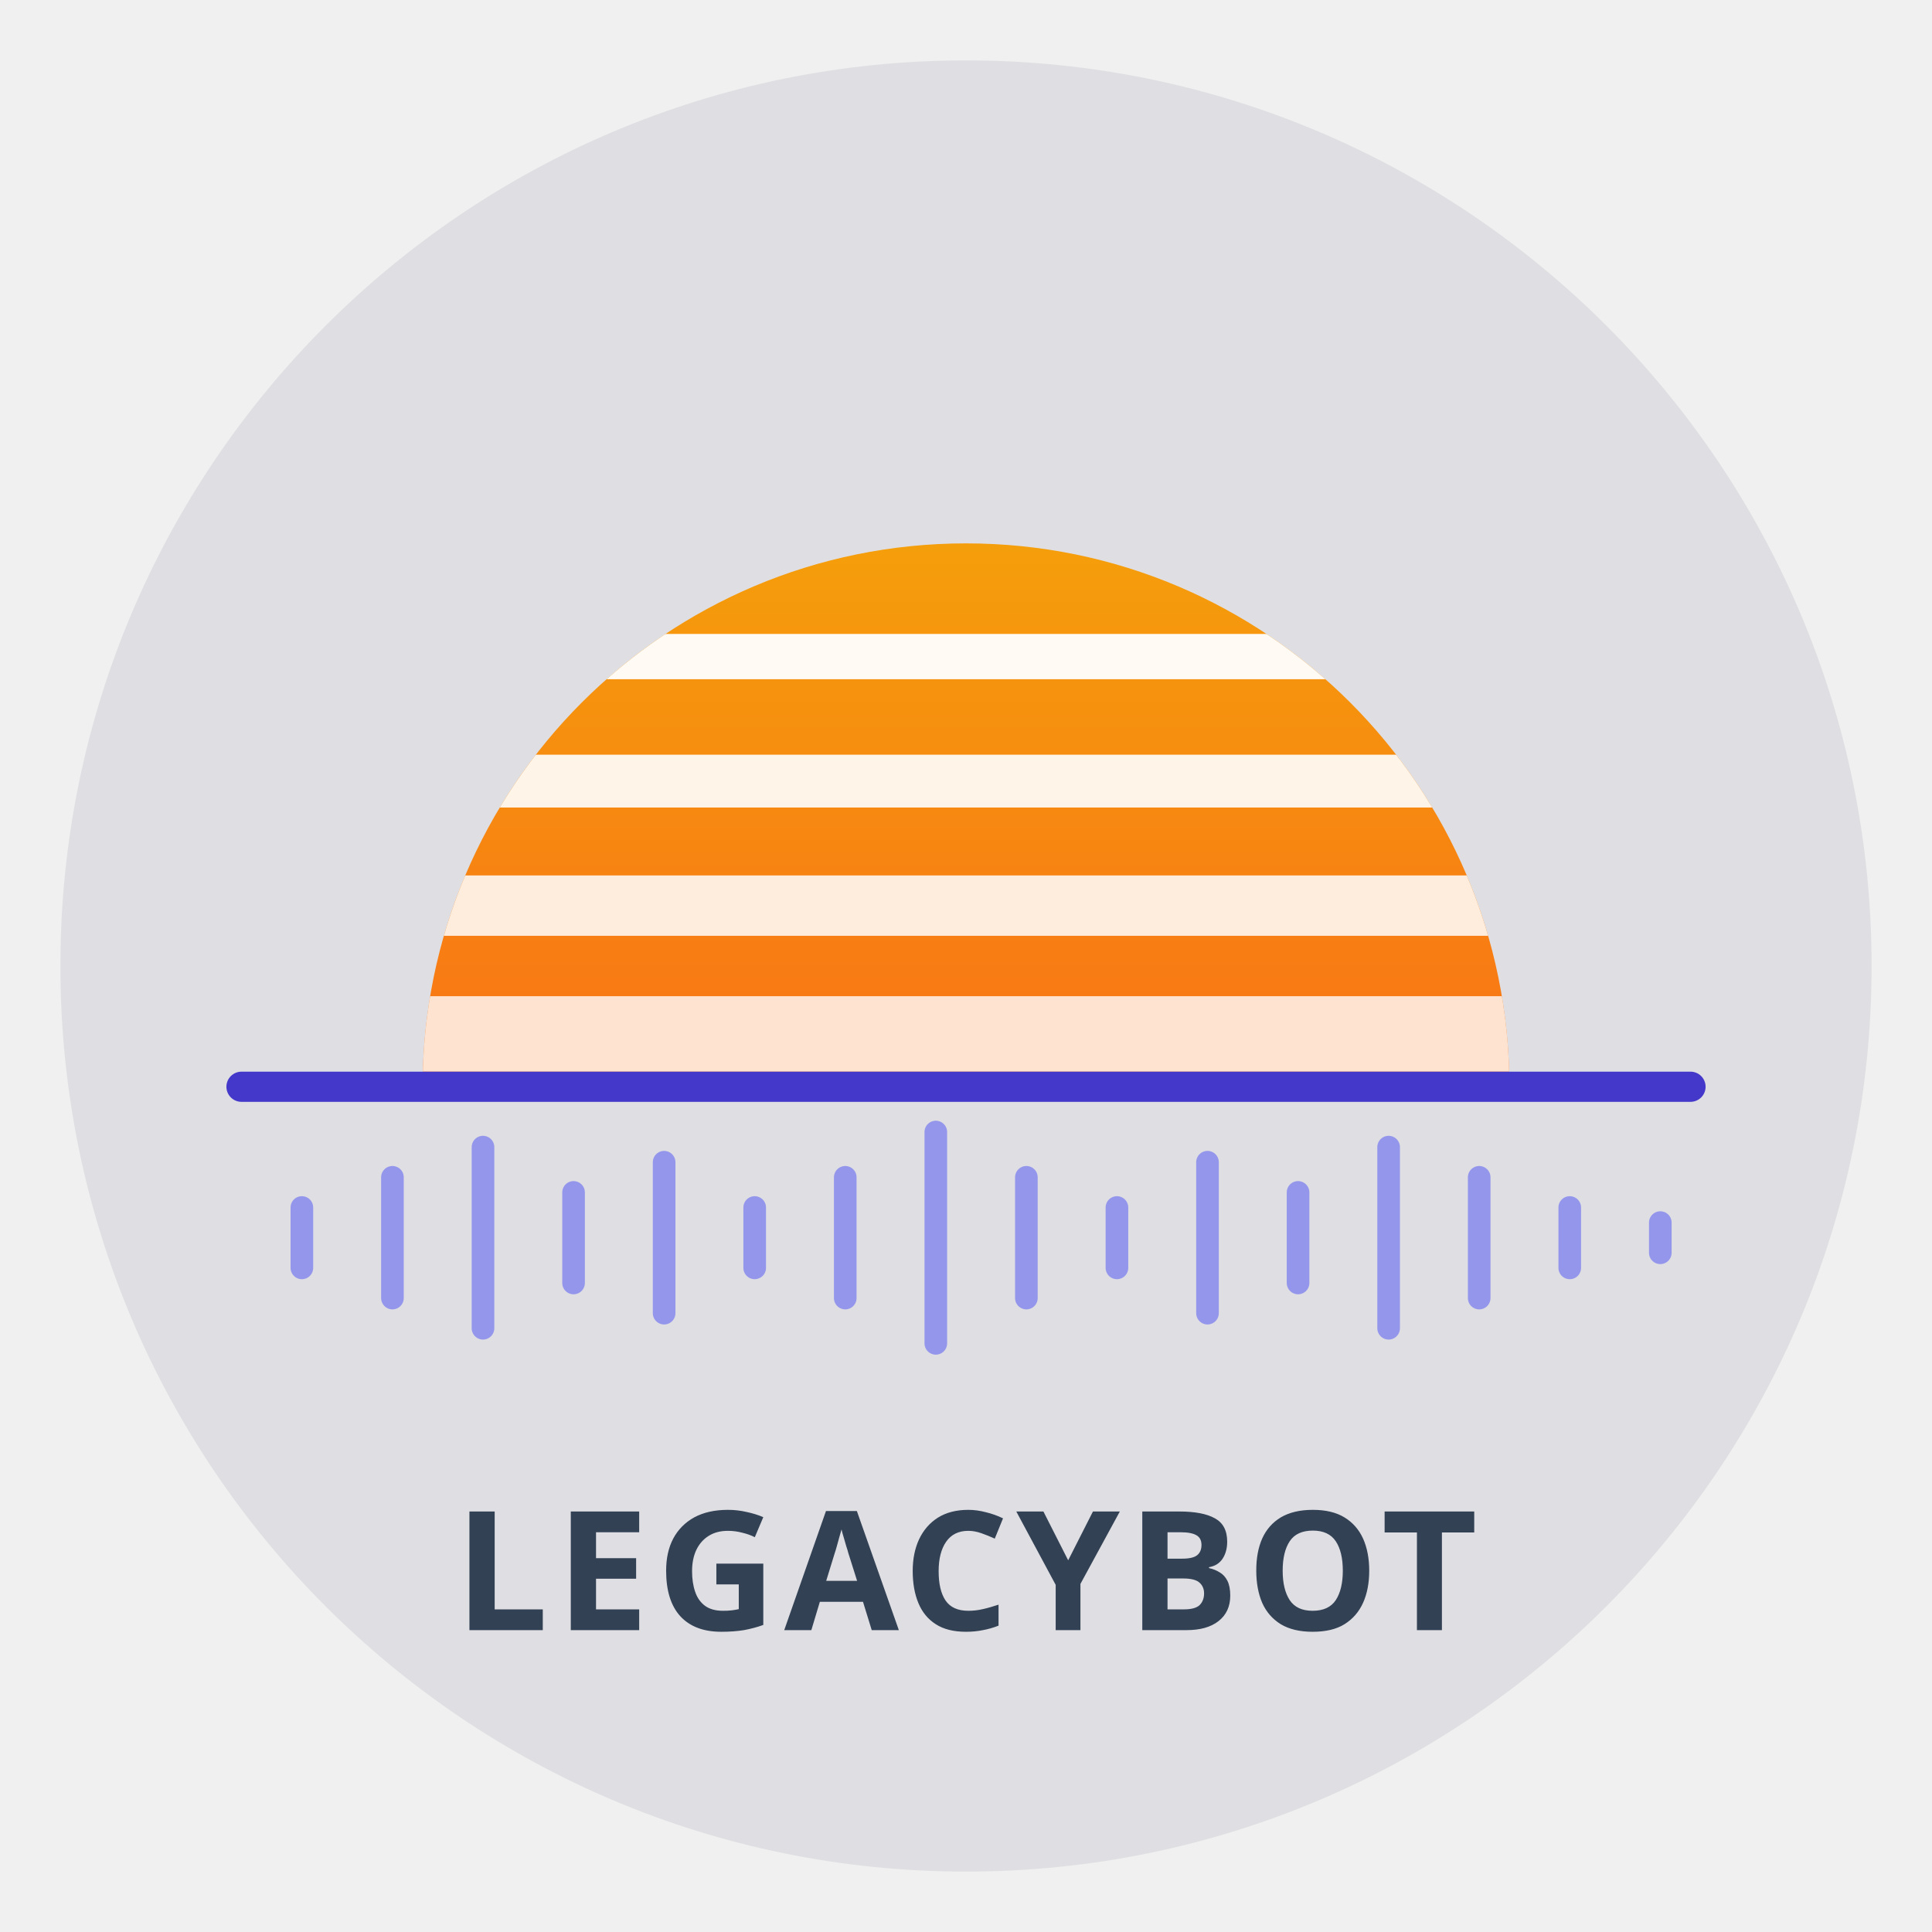
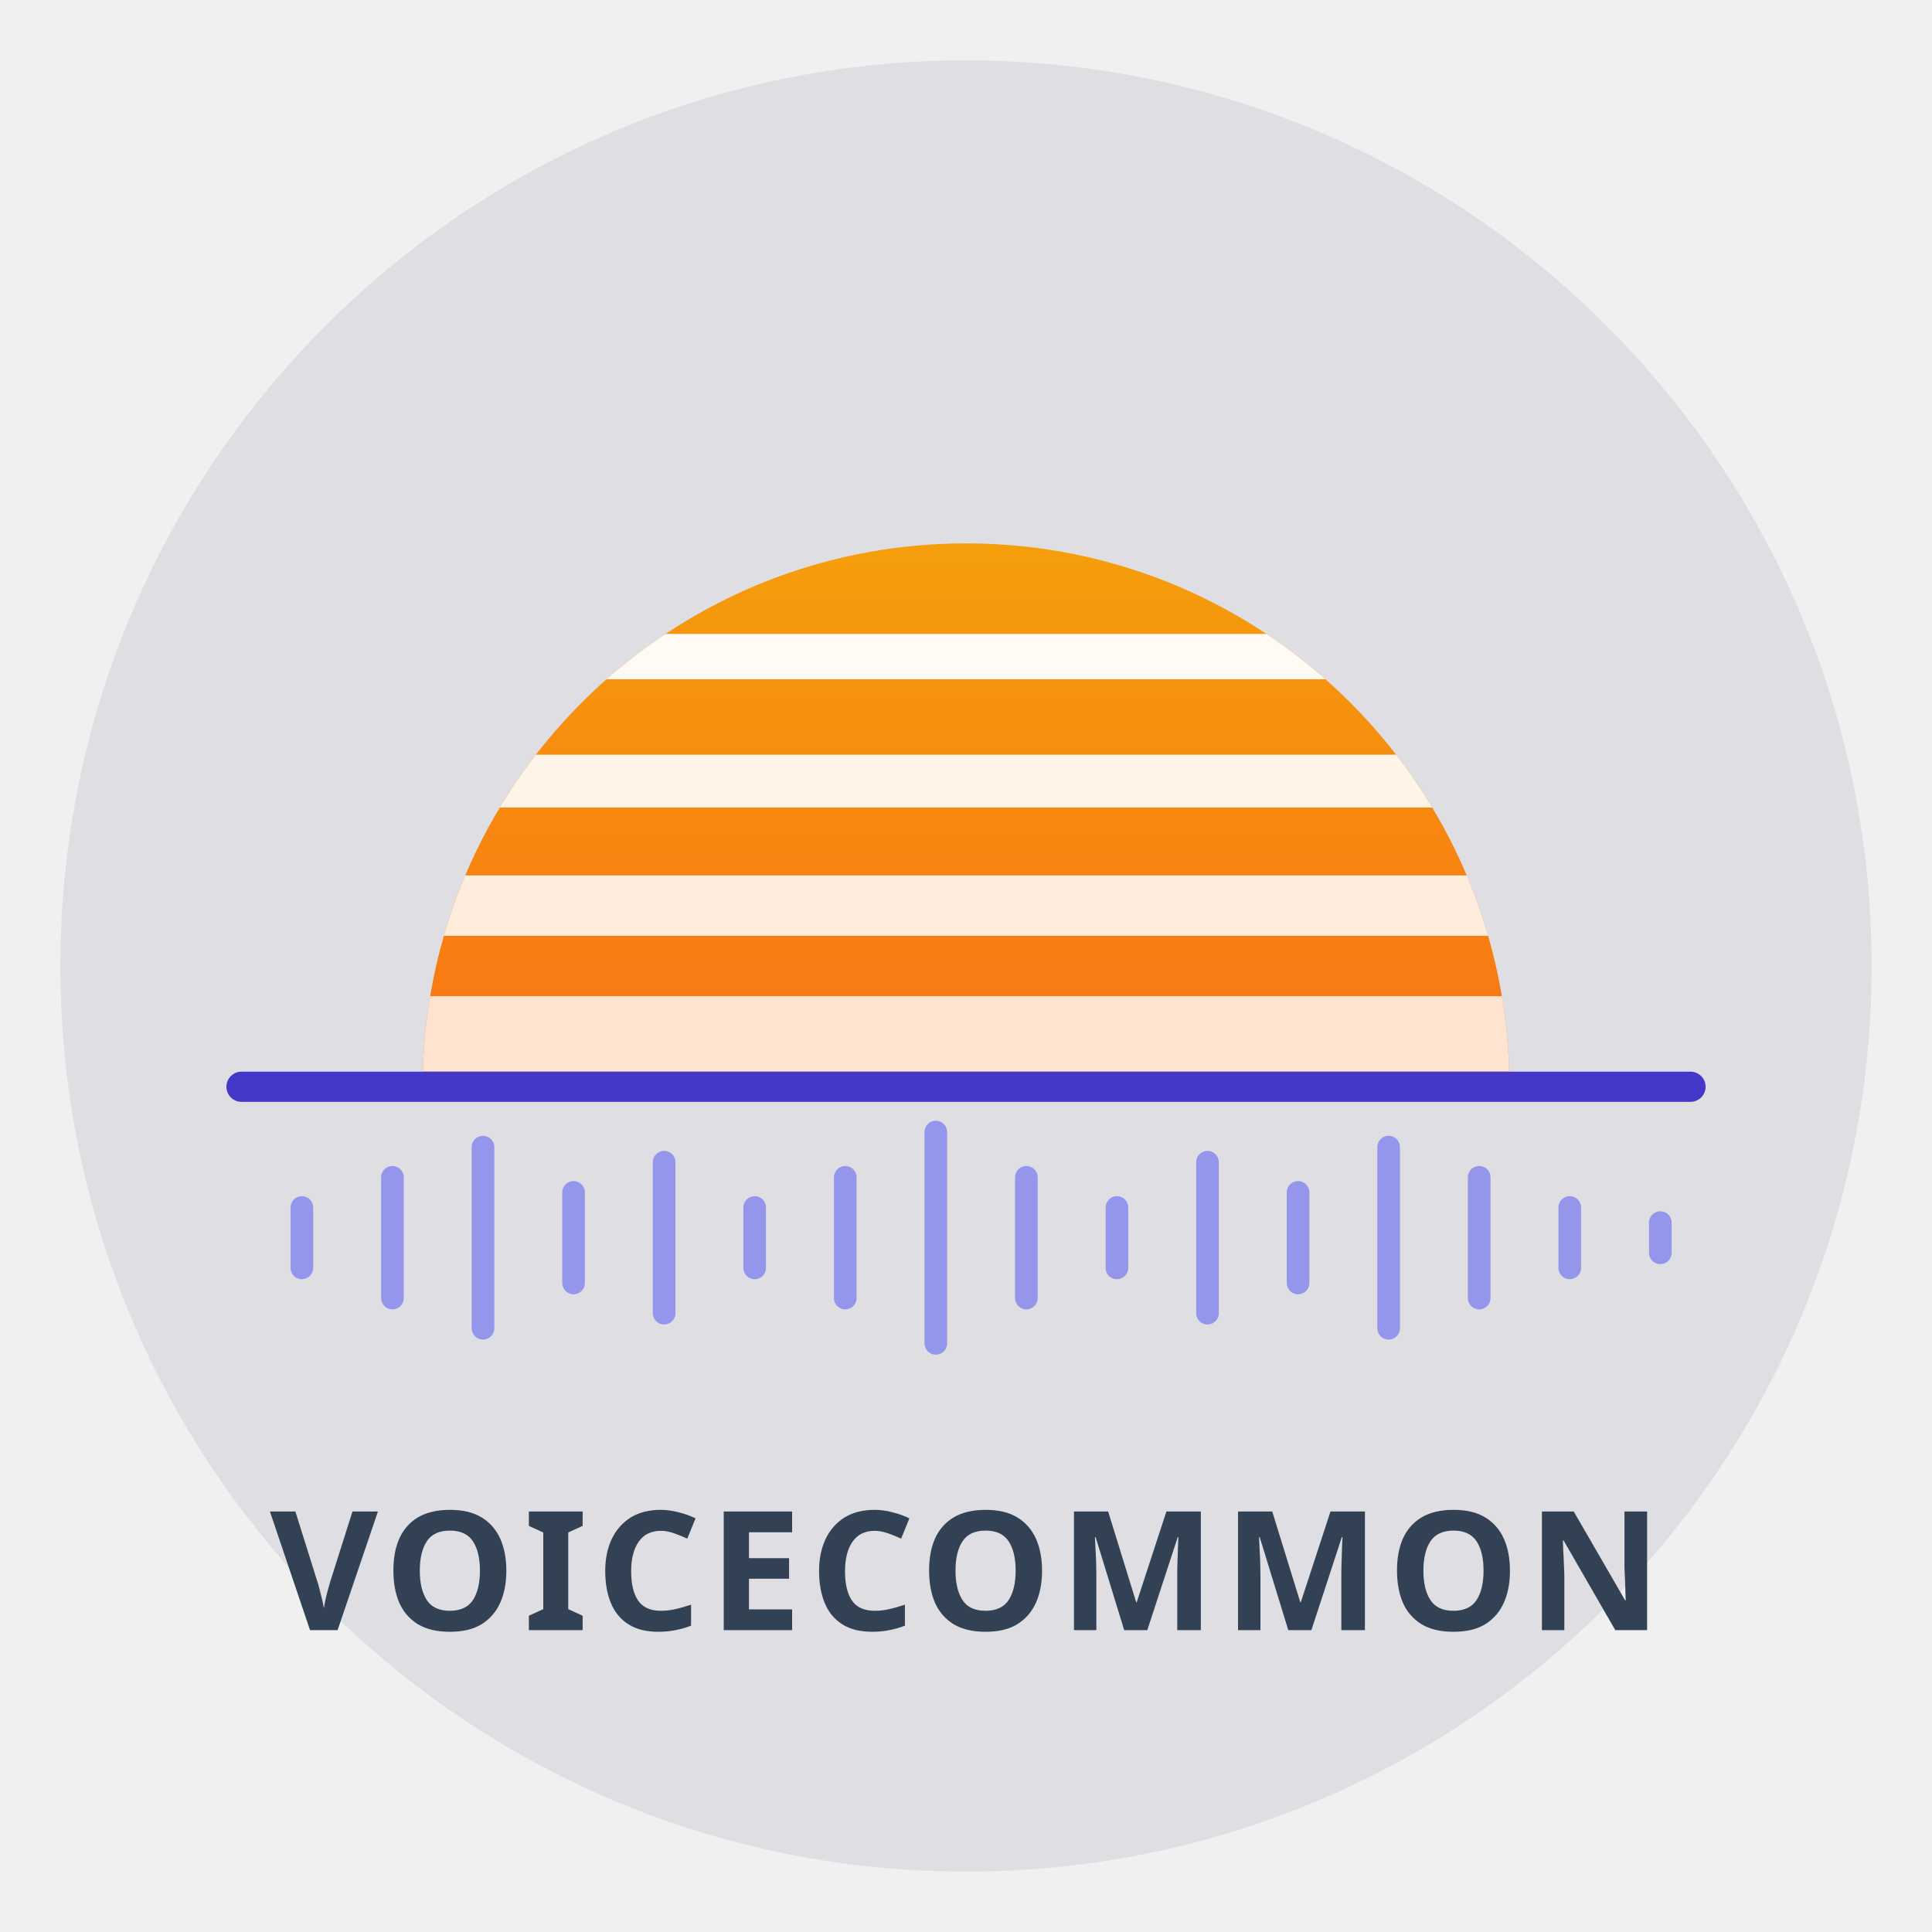
<svg xmlns="http://www.w3.org/2000/svg" viewBox="0 0 128 128" width="128" height="128">
  <defs>
    <linearGradient id="sun" x1="0" y1="0" x2="0" y2="1">
      <stop offset="0%" stop-color="#f59e0b" />
      <stop offset="50%" stop-color="#f97316" />
      <stop offset="100%" stop-color="#dc2626" />
    </linearGradient>
    <clipPath id="sunClip">
      <circle cx="64" cy="72" r="36" />
    </clipPath>
    <clipPath id="horizon">
      <rect x="0" y="0" width="128" height="72" />
    </clipPath>
  </defs>
  <circle cx="64" cy="64" r="60" fill="#1e1b4b" opacity="0.08" />
  <g clip-path="url(#horizon)">
    <circle cx="64" cy="72" r="36" fill="url(#sun)" />
    <g clip-path="url(#sunClip)">
      <rect x="0" y="42" width="128" height="3" fill="white" opacity="0.95" />
      <rect x="0" y="50" width="128" height="3.5" fill="white" opacity="0.9" />
      <rect x="0" y="58" width="128" height="4" fill="white" opacity="0.85" />
      <rect x="0" y="66" width="128" height="5" fill="white" opacity="0.8" />
    </g>
  </g>
  <line x1="16" y1="72" x2="112" y2="72" stroke="#4338ca" stroke-width="2" stroke-linecap="round" />
  <g stroke="#6366f1" stroke-width="1.5" fill="none" stroke-linecap="round" opacity="0.6">
    <line x1="20" y1="80" x2="20" y2="84" />
    <line x1="26" y1="78" x2="26" y2="86" />
    <line x1="32" y1="76" x2="32" y2="88" />
    <line x1="38" y1="79" x2="38" y2="85" />
    <line x1="44" y1="77" x2="44" y2="87" />
    <line x1="50" y1="80" x2="50" y2="84" />
    <line x1="56" y1="78" x2="56" y2="86" />
    <line x1="62" y1="75" x2="62" y2="89" />
    <line x1="68" y1="78" x2="68" y2="86" />
    <line x1="74" y1="80" x2="74" y2="84" />
    <line x1="80" y1="77" x2="80" y2="87" />
    <line x1="86" y1="79" x2="86" y2="85" />
    <line x1="92" y1="76" x2="92" y2="88" />
    <line x1="98" y1="78" x2="98" y2="86" />
    <line x1="104" y1="80" x2="104" y2="84" />
    <line x1="110" y1="81" x2="110" y2="83" />
  </g>
  <text x="64" y="108" text-anchor="middle" font-family="system-ui, sans-serif" font-size="11" font-weight="700" fill="#334155" letter-spacing="0.5">
-     LEGACYBOT
+     VOICECOMMON
  </text>
</svg>
